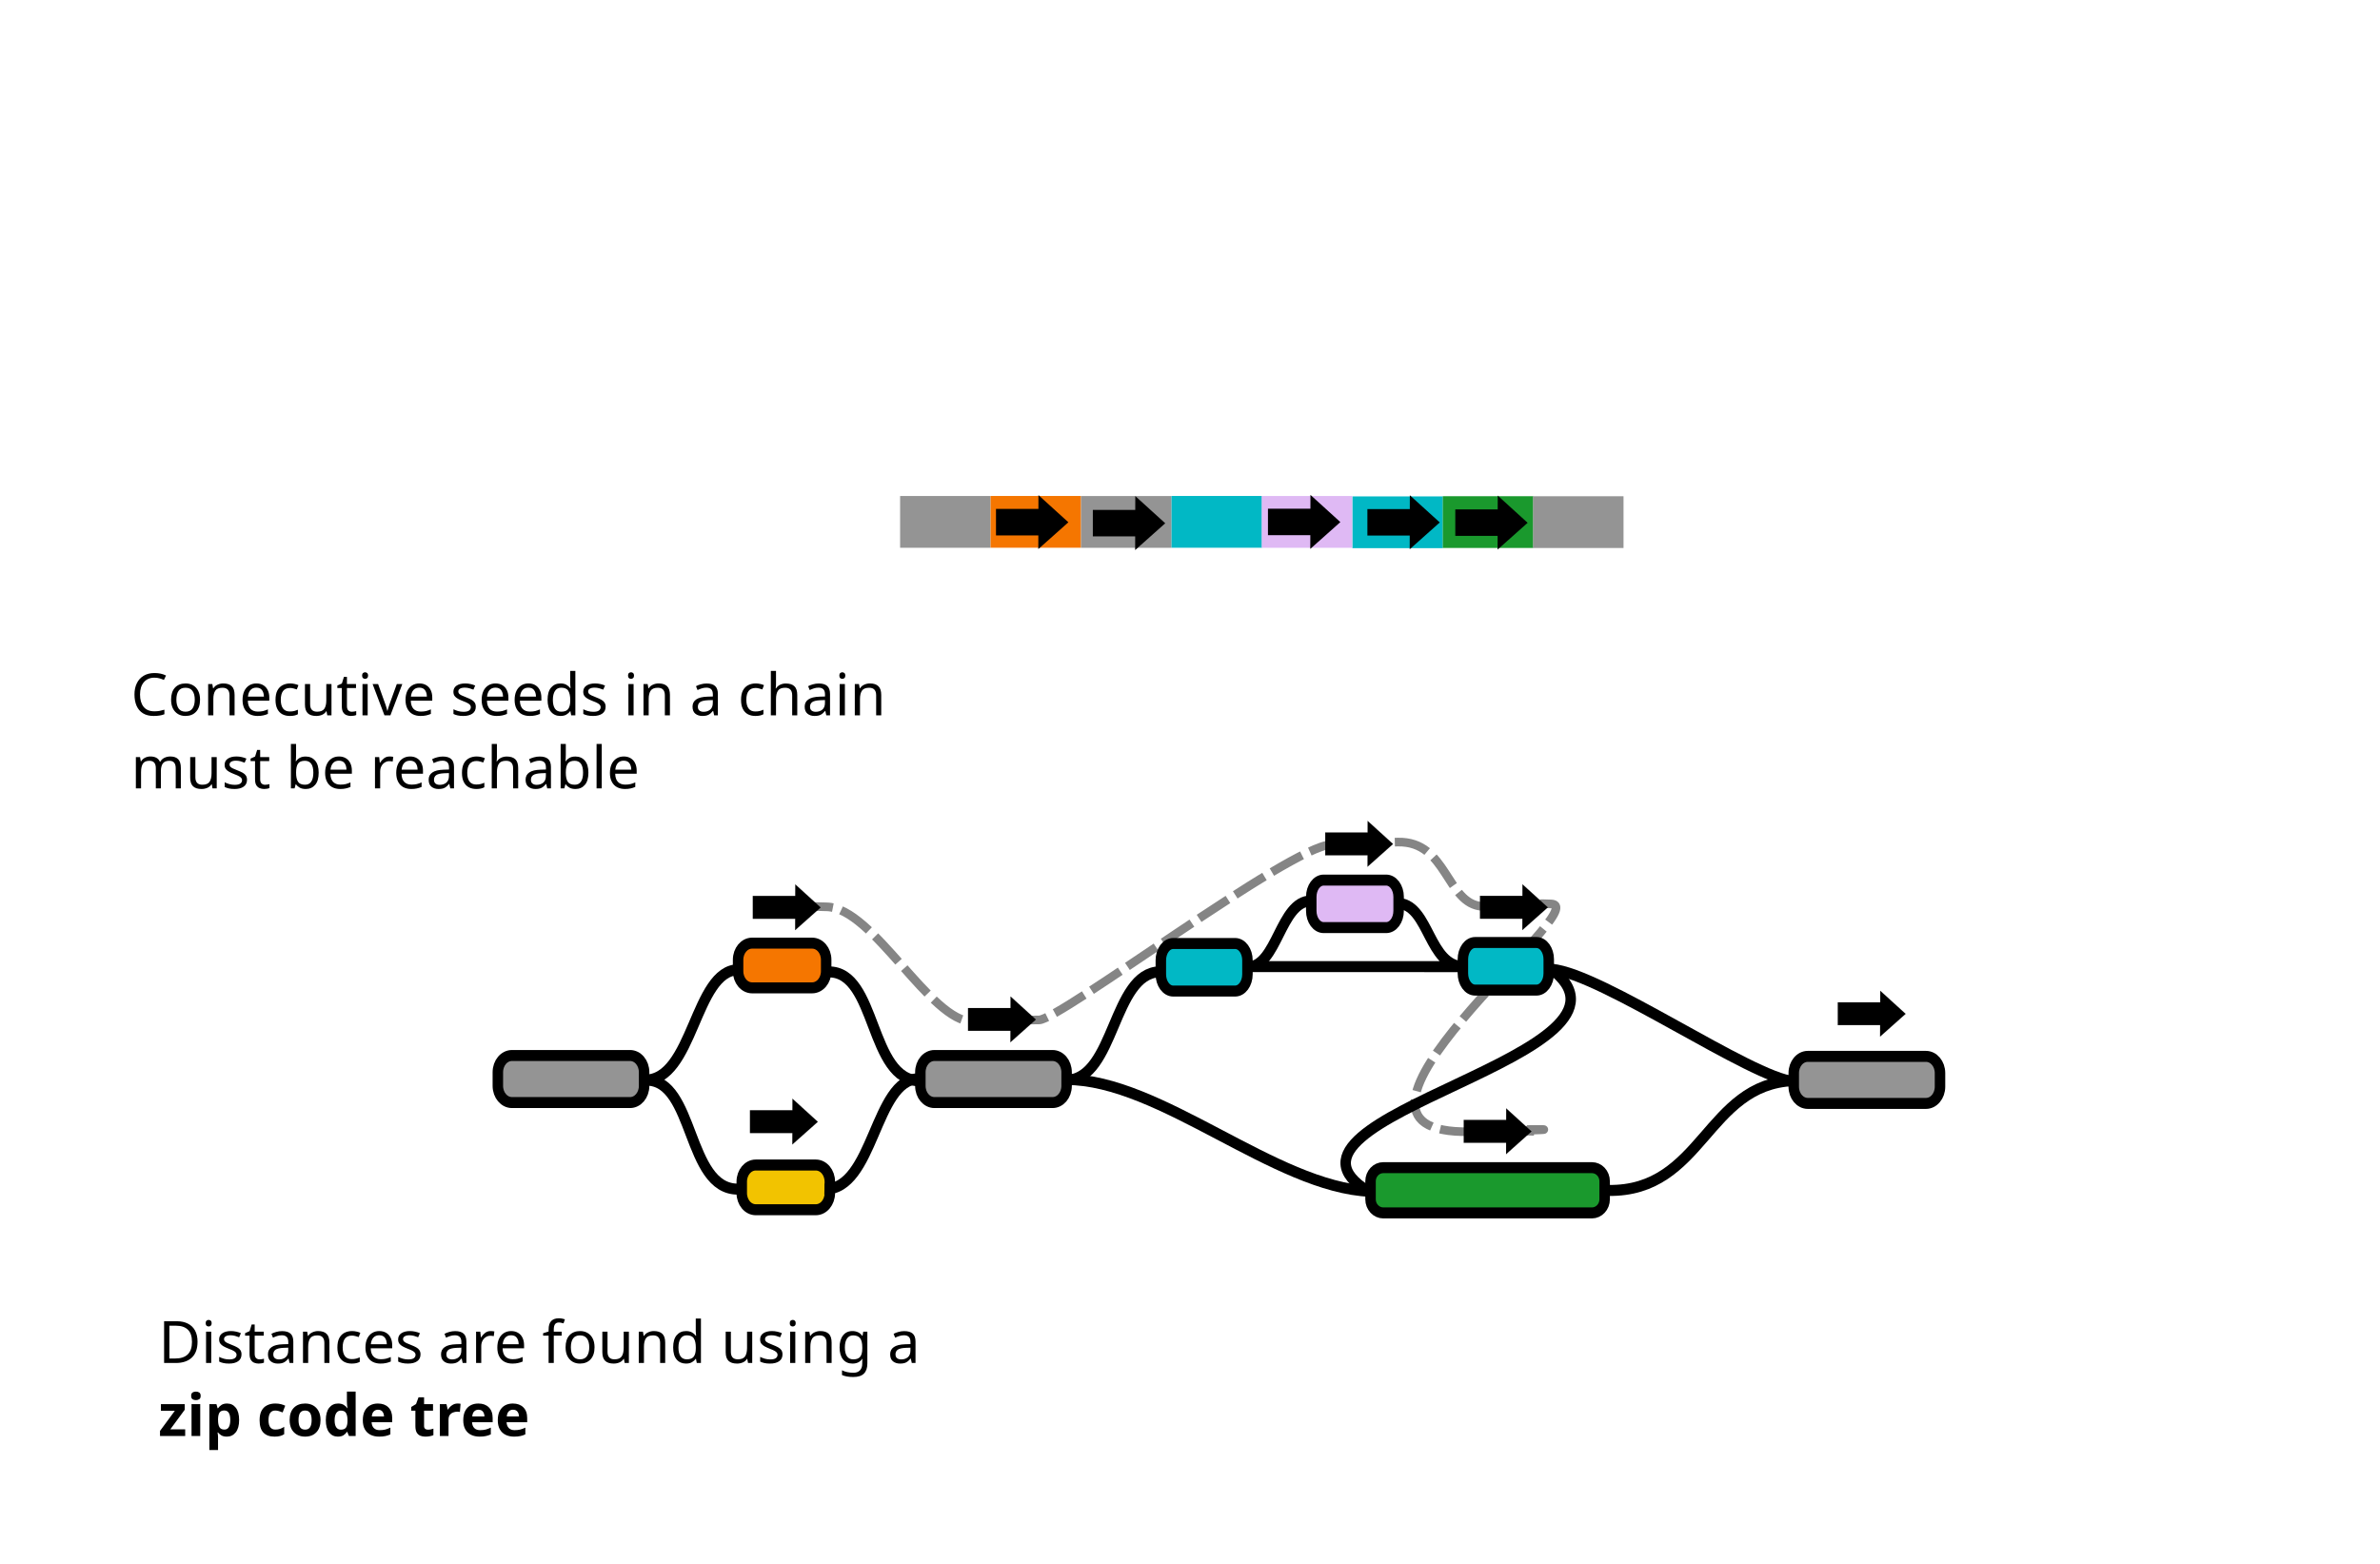
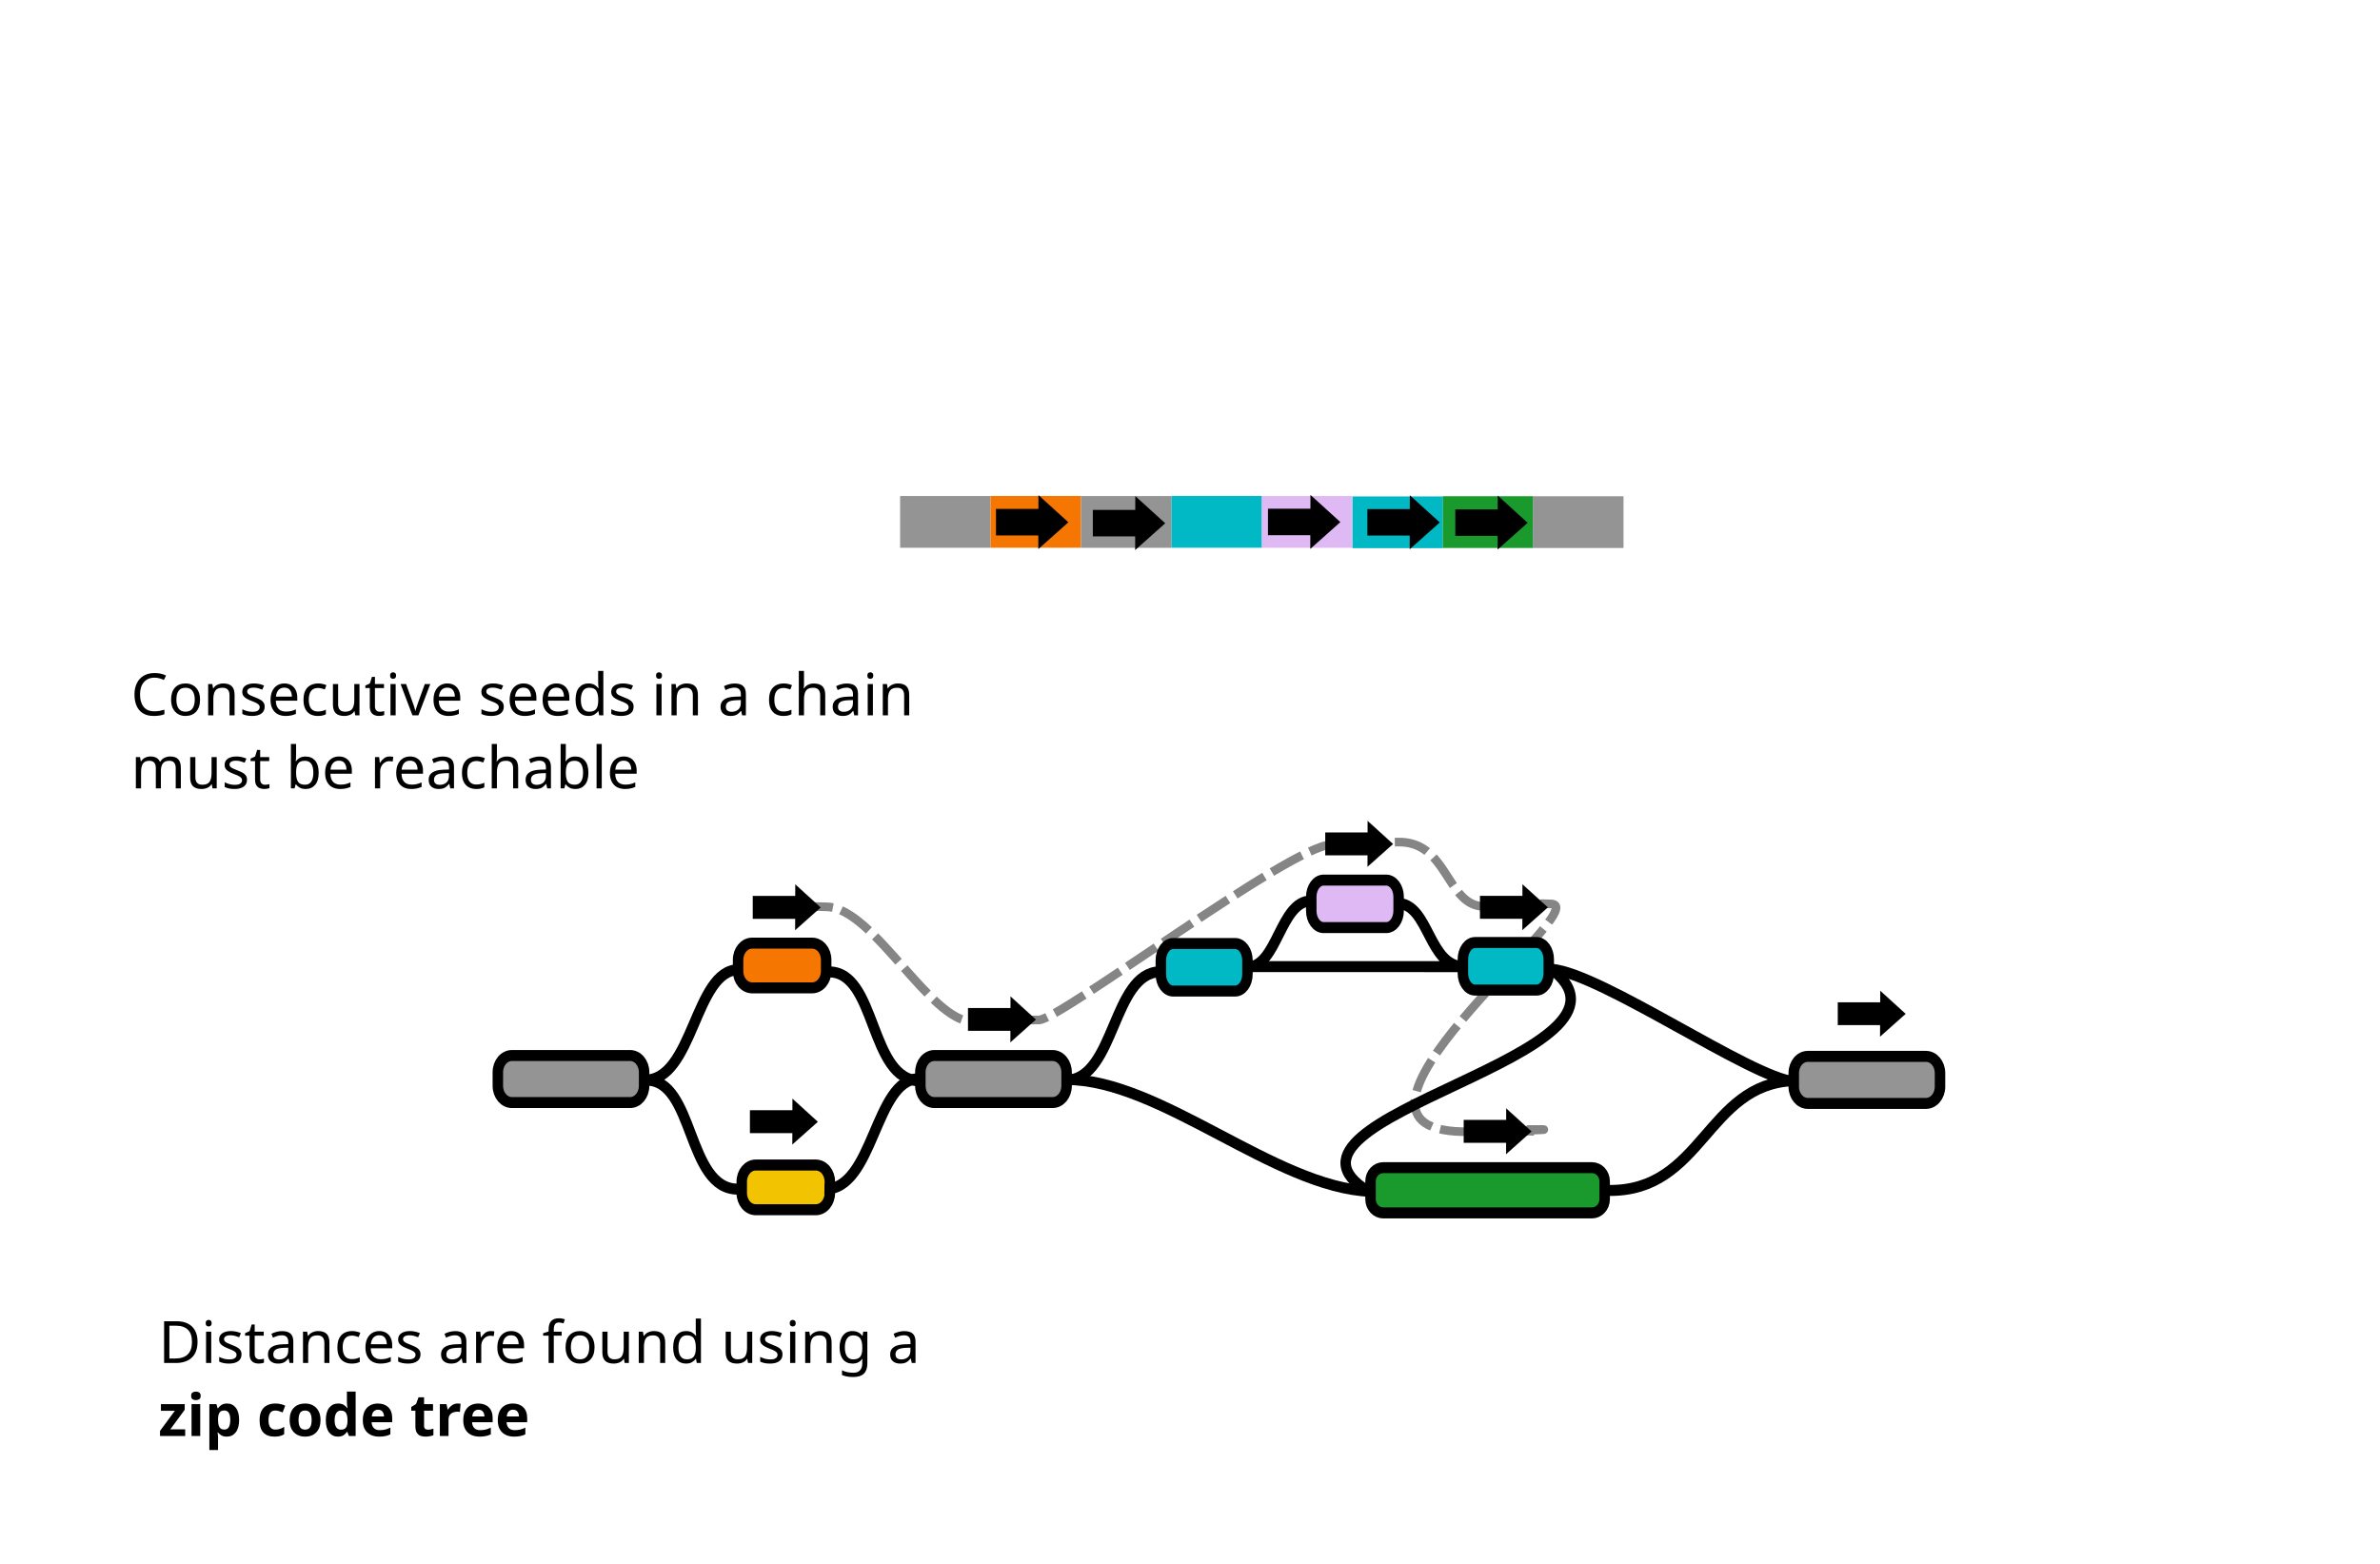
<svg xmlns="http://www.w3.org/2000/svg" width="689.631mm" height="453.047mm" viewBox="0 0 689.631 453.047" version="1.1" id="svg5" xml:space="preserve">
  <defs id="defs2" />
  <g id="layer1" transform="translate(-123.0018,-1393.002)">
    <path style="fill:none;stroke:#858585;stroke-width:2.5;stroke-dasharray:10, 2.5;stroke-dashoffset:0;stroke-opacity:1" d="m 341.89,1654.6 c 0,0 7.088,0.941 20.633,1.187 13.546,0.246 30.018,33.459 42.373,33.257 12.355,-0.203 13.111,-0.482 19.186,-0.482 6.075,0 72.475,-50.273 84.598,-50.796 12.123,-0.523 4.942,-0.428 19.358,-0.744 14.416,-0.316 13.965,17.928 24.499,18.643 10.534,0.715 6.596,-1.242 19.945,-0.713 13.349,0.529 -74.362,67.051 -23.486,65.993 50.877,-1.058 -8.919,-0.62 19.151,-0.097" id="path34341-2" />
    <g id="g40331-5" transform="translate(847.6924,881.337)">
      <path d="m -463.875,655.401 h 26.215 v 14.999 h -26.215 z" style="fill:#949494;fill-opacity:1;fill-rule:evenodd;stroke:none;stroke-width:2.385" id="path1049-3-0" />
      <path d="m -437.653,655.392 h 26.206 v 14.999 h -26.206 z" style="fill:#f57600;fill-opacity:1;fill-rule:evenodd;stroke:none;stroke-width:2.385" id="path1051-6-2" />
      <path d="m -411.438,655.411 h 26.215 v 14.999 h -26.215 z" style="fill:#949494;fill-opacity:1;fill-rule:evenodd;stroke:none;stroke-width:2.385" id="path1053-1-9" />
      <path d="m -385.223,655.392 h 26.206 v 14.999 h -26.206 z" style="fill:#01b8c5;fill-opacity:1;fill-rule:evenodd;stroke:none;stroke-width:2.385" id="path1055-2-4" />
      <path d="m -332.83,655.516 h 26.215 v 14.999 h -26.215 z" style="fill:#01b8c5;fill-opacity:1;fill-rule:evenodd;stroke:none;stroke-width:2.385" id="path1057-9-3" />
      <path d="m -359.089,655.401 h 26.215 v 15.009 h -26.215 z" style="fill:#dfb9f4;fill-opacity:1;fill-rule:evenodd;stroke:none;stroke-width:2.385" id="path1059-3-5" />
      <path d="m -306.624,655.46 h 26.215 v 14.999 h -26.215 z" style="fill:#1a992d;fill-opacity:1;fill-rule:evenodd;stroke:none;stroke-width:2.385" id="path1061-1-1" />
      <path d="m -280.464,655.47 h 26.206 v 14.999 h -26.206 z" style="fill:#949494;fill-opacity:1;fill-rule:evenodd;stroke:none;stroke-width:2.385" id="path1063-9-7" />
    </g>
    <g id="g69178">
      <g id="g977-8-1-6-2-9" transform="matrix(2.32858,0,0,2.442497,-496.2862,969.2929)">
        <path d="m 359.543,285.371 h 7.465 c 0.969,0 1.75,0.883 1.75,1.981 v 1.343 c 0,1.098 -0.781,1.981 -1.75,1.981 h -7.465 c -0.969,0 -1.746,-0.883 -1.746,-1.981 v -1.343 c 0,-1.098 0.777,-1.981 1.746,-1.981 z" style="fill:#f57600;fill-opacity:1;fill-rule:nonzero;stroke:#000000;stroke-width:1.304;stroke-linecap:butt;stroke-linejoin:miter;stroke-miterlimit:4;stroke-dasharray:none;stroke-opacity:1" id="path979-5-8-5-5-6" />
      </g>
      <g id="g981-0-3-4-4-9" transform="matrix(2.32858,0,0,2.442497,-496.2862,969.2929)">
        <path d="m 411.941,285.414 h 7.704 c 0.851,0 1.535,0.891 1.535,1.992 v 1.657 c 0,1.101 -0.684,1.992 -1.535,1.992 h -7.704 c -0.851,0 -1.539,-0.891 -1.539,-1.992 v -1.657 c 0,-1.101 0.688,-1.992 1.539,-1.992 z" style="fill:#01b8c5;fill-opacity:1;fill-rule:nonzero;stroke:#000000;stroke-width:1.304;stroke-linecap:butt;stroke-linejoin:miter;stroke-miterlimit:4;stroke-dasharray:none;stroke-opacity:1" id="path983-9-4-2-0-3" />
      </g>
      <g id="g985-6-2-2-5-3" transform="matrix(2.32858,0,0,2.442497,-496.2862,969.2929)">
        <path d="m 430.668,277.891 h 7.773 c 0.86,0 1.551,0.886 1.551,1.992 v 1.652 c 0,1.106 -0.691,1.992 -1.551,1.992 h -7.773 c -0.859,0 -1.547,-0.886 -1.547,-1.992 v -1.652 c 0,-1.106 0.688,-1.992 1.547,-1.992 z" style="fill:#dfb9f4;fill-opacity:1;fill-rule:nonzero;stroke:#000000;stroke-width:1.304;stroke-linecap:butt;stroke-linejoin:miter;stroke-miterlimit:4;stroke-dasharray:none;stroke-opacity:1" id="path987-3-2-1-9-8" />
      </g>
      <g id="g989-8-4-7-4-0" transform="matrix(2.32858,0,0,2.442497,-496.2862,969.2929)">
        <path d="m 449.512,285.297 h 7.636 c 0.844,0 1.524,0.891 1.524,1.996 v 1.652 c 0,1.106 -0.68,1.996 -1.524,1.996 h -7.636 c -0.844,0 -1.524,-0.89 -1.524,-1.996 v -1.652 c 0,-1.105 0.68,-1.996 1.524,-1.996 z" style="fill:#01b8c5;fill-opacity:1;fill-rule:nonzero;stroke:#000000;stroke-width:1.304;stroke-linecap:butt;stroke-linejoin:miter;stroke-miterlimit:4;stroke-dasharray:none;stroke-opacity:1" id="path991-5-51-2-6-5" />
      </g>
      <g id="g993-6-7-4-9-6" transform="matrix(2.32858,0,0,2.442497,-496.2862,969.2929)">
        <path d="m 438.086,312.008 h 25.953 c 0.879,0 1.59,0.719 1.59,1.617 v 2.137 c 0,0.894 -0.711,1.617 -1.59,1.617 h -25.953 c -0.879,0 -1.59,-0.723 -1.59,-1.617 v -2.137 c 0,-0.898 0.711,-1.617 1.59,-1.617 z" style="fill:#1a992d;fill-opacity:1;fill-rule:nonzero;stroke:#000000;stroke-width:1.304;stroke-linecap:butt;stroke-linejoin:miter;stroke-miterlimit:4;stroke-dasharray:none;stroke-opacity:1" id="path995-1-5-1-2-6" />
      </g>
      <g id="g997-1-7-6-2-4" transform="matrix(2.32858,0,0,2.442497,-496.2862,969.2929)">
        <path d="m 329.652,298.703 h 14.7 c 0.968,0 1.75,0.883 1.75,1.981 v 1.621 c 0,1.097 -0.782,1.98 -1.75,1.98 h -14.7 c -0.968,0 -1.75,-0.883 -1.75,-1.98 v -1.621 c 0,-1.098 0.782,-1.981 1.75,-1.981 z" style="fill:#949494;fill-opacity:1;fill-rule:nonzero;stroke:#000000;stroke-width:1.304;stroke-linecap:butt;stroke-linejoin:miter;stroke-miterlimit:4;stroke-dasharray:none;stroke-opacity:1" id="path999-5-1-5-4-0" />
      </g>
      <g id="g1001-9-6-7-7-0" transform="matrix(2.32858,0,0,2.442497,-496.2862,969.2929)">
        <path d="m 382.227,298.703 h 14.699 c 0.969,0 1.75,0.883 1.75,1.981 v 1.621 c 0,1.097 -0.781,1.98 -1.75,1.98 h -14.699 c -0.969,0 -1.75,-0.883 -1.75,-1.98 v -1.621 c 0,-1.098 0.781,-1.981 1.75,-1.981 z" style="fill:#949494;fill-opacity:1;fill-rule:nonzero;stroke:#000000;stroke-width:1.304;stroke-linecap:butt;stroke-linejoin:miter;stroke-miterlimit:4;stroke-dasharray:none;stroke-opacity:1" id="path1003-8-9-8-7-4" />
      </g>
      <g id="g1005-4-8-5-5-6" transform="matrix(2.32858,0,0,2.442497,-496.2862,969.2929)">
        <path d="m 490.91,298.805 h 14.699 c 0.969,0 1.75,0.883 1.75,1.98 v 1.617 c 0,1.102 -0.781,1.985 -1.75,1.985 H 490.91 c -0.969,0 -1.75,-0.883 -1.75,-1.985 v -1.617 c 0,-1.097 0.781,-1.98 1.75,-1.98 z" style="fill:#949494;fill-opacity:1;fill-rule:nonzero;stroke:#000000;stroke-width:1.304;stroke-linecap:butt;stroke-linejoin:miter;stroke-miterlimit:4;stroke-dasharray:none;stroke-opacity:1" id="path1007-8-1-9-4-2" />
      </g>
      <g id="g1009-1-3-2-8-6" transform="matrix(2.32858,0,0,2.442497,-496.2862,969.2929)">
        <path d="m 346.117,301.617 c 6.121,0.156 6.258,-13.094 11.727,-13.086" style="fill:none;stroke:#000000;stroke-width:1.304;stroke-linecap:butt;stroke-linejoin:miter;stroke-miterlimit:4;stroke-dasharray:none;stroke-opacity:1" id="path1011-0-33-7-1-7" />
      </g>
      <g id="g1013-3-7-3-2-5" transform="matrix(2.32858,0,0,2.442497,-496.2862,969.2929)">
        <path d="m 369.055,288.785 c 6.047,-0.086 5.023,12.942 11.41,12.926" style="fill:none;stroke:#000000;stroke-width:1.304;stroke-linecap:butt;stroke-linejoin:miter;stroke-miterlimit:4;stroke-dasharray:none;stroke-opacity:1" id="path1015-0-9-6-8-6" />
      </g>
      <g id="g1021-4-8-4-9-9" transform="matrix(2.32858,0,0,2.442497,-496.2862,969.2929)">
        <path d="m 398.703,301.645 c 5.985,-0.215 5.699,-12.715 11.555,-12.875" style="fill:none;stroke:#000000;stroke-width:1.304;stroke-linecap:butt;stroke-linejoin:miter;stroke-miterlimit:4;stroke-dasharray:none;stroke-opacity:1" id="path1023-4-6-7-3-8" />
      </g>
      <g id="g1025-4-7-9-6-7" transform="matrix(2.32858,0,0,2.442497,-496.2862,969.2929)">
        <path d="m 421.156,288.152 26.922,0.008 c -4.316,-0.031 -4.277,-7.144 -7.996,-7.504" style="fill:none;stroke:#000000;stroke-width:1.304;stroke-linecap:butt;stroke-linejoin:miter;stroke-miterlimit:4;stroke-dasharray:none;stroke-opacity:1" id="path1027-4-0-7-8-2" />
      </g>
      <g id="g1029-7-4-2-0-8" transform="matrix(2.32858,0,0,2.442497,-496.2862,969.2929)">
        <path d="m 429.059,280.367 c -3.793,0.024 -4.196,7.871 -7.852,7.828" style="fill:none;stroke:#000000;stroke-width:1.304;stroke-linecap:butt;stroke-linejoin:miter;stroke-miterlimit:4;stroke-dasharray:none;stroke-opacity:1" id="path1031-6-8-2-2-2" />
      </g>
      <g id="g1033-3-48-1-1-9" transform="matrix(2.32858,0,0,2.442497,-496.2862,969.2929)">
        <path d="m 458.734,288.234 c 14.875,10.379 -37.89,17.688 -22.48,26.621" style="fill:none;stroke:#000000;stroke-width:1.304;stroke-linecap:butt;stroke-linejoin:miter;stroke-miterlimit:4;stroke-dasharray:none;stroke-opacity:1" id="path1035-1-16-6-0-9" />
      </g>
      <g id="g1037-7-8-3-5-6" transform="matrix(2.32858,0,0,2.442497,-496.2862,969.2929)">
        <path d="m 459.047,288.473 c 6.223,0.511 24.855,12.894 30.137,13.324" style="fill:none;stroke:#000000;stroke-width:1.304;stroke-linecap:butt;stroke-linejoin:miter;stroke-miterlimit:4;stroke-dasharray:none;stroke-opacity:1" id="path1039-5-5-0-1-0" />
      </g>
      <g id="g1041-9-2-2-1-2" transform="matrix(2.32858,0,0,2.442497,-496.2862,969.2929)">
        <path d="m 466.094,314.711 c 11.75,0.164 12.176,-12.609 23.054,-13.031" style="fill:none;stroke:#000000;stroke-width:1.304;stroke-linecap:butt;stroke-linejoin:miter;stroke-miterlimit:4;stroke-dasharray:none;stroke-opacity:1" id="path1043-6-1-1-0-7" />
      </g>
      <g id="g1045-2-9-5-8-6" transform="matrix(2.32858,0,0,2.442497,-496.2862,969.2929)">
        <path d="m 436.449,314.816 c -11.875,-0.476 -26.09,-13.281 -37.804,-13.265" style="fill:none;stroke:#000000;stroke-width:1.304;stroke-linecap:butt;stroke-linejoin:miter;stroke-miterlimit:4;stroke-dasharray:none;stroke-opacity:1" id="path1047-1-9-6-5-1" />
      </g>
      <g id="g977-3-1-6-7-6-5-0-3" transform="matrix(2.32858,0,0,2.442497,-495.226,1033.591)" style="fill:#f2c300;fill-opacity:1">
        <path d="m 359.543,285.371 h 7.465 c 0.969,0 1.75,0.883 1.75,1.981 v 1.343 c 0,1.098 -0.781,1.981 -1.75,1.981 h -7.465 c -0.969,0 -1.746,-0.883 -1.746,-1.981 v -1.343 c 0,-1.098 0.777,-1.981 1.746,-1.981 z" style="fill:#f2c300;fill-opacity:1;fill-rule:nonzero;stroke:#000000;stroke-width:1.304;stroke-linecap:butt;stroke-linejoin:miter;stroke-miterlimit:4;stroke-dasharray:none;stroke-opacity:1" id="path979-6-0-7-8-0-0-6-2" />
      </g>
      <g id="g1009-0-1-3-5-64-0-4-1" transform="matrix(2.32858,0,0,2.442497,-444.0632,1000.884)">
        <path d="m 346.117,301.617 c 6.121,0.156 6.258,-13.094 11.727,-13.086" style="fill:none;stroke:#000000;stroke-width:1.304;stroke-linecap:butt;stroke-linejoin:miter;stroke-miterlimit:4;stroke-dasharray:none;stroke-opacity:1" id="path1011-6-5-6-7-9-3-6-5" />
      </g>
      <g id="g1013-2-9-5-4-9-4-2-9" transform="matrix(2.32858,0,0,2.442497,-549.1387,1000.665)">
        <path d="m 369.055,288.785 c 6.047,-0.086 5.023,12.942 11.41,12.926" style="fill:none;stroke:#000000;stroke-width:1.304;stroke-linecap:butt;stroke-linejoin:miter;stroke-miterlimit:4;stroke-dasharray:none;stroke-opacity:1" id="path1015-6-7-6-1-0-6-5-9" />
      </g>
    </g>
    <path d="m 519.304,1630.921 -0.009,3.332 h -12.288 v 6.592 h 12.269 l -0.009,3.3 7.368,-6.563 z" style="fill:#000000;fill-opacity:1;fill-rule:evenodd;stroke:#000000;stroke-width:0.037;stroke-linecap:butt;stroke-linejoin:miter;stroke-miterlimit:4;stroke-dasharray:none;stroke-opacity:1" id="path1115-7-9" />
    <path d="m 667.831,1680.136 -0.009,3.339 h -12.29 v 6.592 h 12.272 l -0.009,3.302 7.368,-6.563 z" style="fill:#000000;fill-opacity:1;fill-rule:evenodd;stroke:#000000;stroke-width:0.037;stroke-linecap:butt;stroke-linejoin:miter;stroke-miterlimit:4;stroke-dasharray:none;stroke-opacity:1" id="path1119-5-2-7" />
    <path d="m 424.439,1537.69 -0.007,3.332 h -12.29 v 6.592 h 12.272 l -0.009,3.3 7.368,-6.563 z" style="fill:#000000;fill-opacity:1;fill-rule:evenodd;stroke:#000000;stroke-width:1.079;stroke-linecap:butt;stroke-linejoin:miter;stroke-miterlimit:4;stroke-dasharray:none;stroke-opacity:1" id="path1067-7-5" />
    <path d="m 452.501,1537.976 -0.009,3.332 h -12.288 v 6.592 h 12.272 l -0.009,3.302 7.368,-6.565 z" style="fill:#000000;fill-opacity:1;fill-rule:evenodd;stroke:#000000;stroke-width:1.079;stroke-linecap:butt;stroke-linejoin:miter;stroke-miterlimit:4;stroke-dasharray:none;stroke-opacity:1" id="path1071-4-6" />
    <path d="m 503.257,1537.634 -0.009,3.329 h -12.298 v 6.592 h 12.279 l -0.016,3.302 7.368,-6.565 z" style="fill:#000000;fill-opacity:1;fill-rule:evenodd;stroke:#000000;stroke-width:1.079;stroke-linecap:butt;stroke-linejoin:miter;stroke-miterlimit:4;stroke-dasharray:none;stroke-opacity:1" id="path1075-0-4" />
    <path d="m 532.055,1537.739 -0.009,3.329 H 519.758 v 6.592 h 12.272 l -0.009,3.302 7.368,-6.566 z" style="fill:#000000;fill-opacity:1;fill-rule:evenodd;stroke:#000000;stroke-width:1.079;stroke-linecap:butt;stroke-linejoin:miter;stroke-miterlimit:4;stroke-dasharray:none;stroke-opacity:1" id="path1079-6-6" />
    <path d="m 557.525,1537.834 -0.009,3.329 h -12.288 v 6.592 h 12.269 l -0.009,3.302 7.358,-6.556 z" style="fill:#000000;fill-opacity:1;fill-rule:evenodd;stroke:#000000;stroke-width:1.079;stroke-linecap:butt;stroke-linejoin:miter;stroke-miterlimit:4;stroke-dasharray:none;stroke-opacity:1" id="path1083-0-3" />
    <path d="m 353.455,1649.308 -0.016,3.329 H 341.149 v 6.602 h 12.272 l -0.009,3.292 7.368,-6.556 z" style="fill:#000000;fill-opacity:1;fill-rule:evenodd;stroke:#000000;stroke-width:0.037;stroke-linecap:butt;stroke-linejoin:miter;stroke-miterlimit:4;stroke-dasharray:none;stroke-opacity:1" id="path1107-5-7" />
    <path d="m 352.638,1711.414 -0.016,3.329 h -12.29 v 6.602 h 12.272 l -0.009,3.292 7.368,-6.556 z" style="fill:#000000;fill-opacity:1;fill-rule:evenodd;stroke:#000000;stroke-width:0.037;stroke-linecap:butt;stroke-linejoin:miter;stroke-miterlimit:4;stroke-dasharray:none;stroke-opacity:1" id="path1107-5-8-9" />
    <path d="m 415.829,1681.795 -0.009,3.329 h -12.3 v 6.592 h 12.281 l -0.019,3.302 7.368,-6.565 z" style="fill:#000000;fill-opacity:1;fill-rule:evenodd;stroke:#000000;stroke-width:0.037;stroke-linecap:butt;stroke-linejoin:miter;stroke-miterlimit:4;stroke-dasharray:none;stroke-opacity:1" id="path1111-9-7" />
    <path d="m 564.157,1649.279 -0.009,3.339 h -12.29 v 6.592 h 12.272 l -0.009,3.302 7.368,-6.563 z" style="fill:#000000;fill-opacity:1;fill-rule:evenodd;stroke:#000000;stroke-width:0.037;stroke-linecap:butt;stroke-linejoin:miter;stroke-miterlimit:4;stroke-dasharray:none;stroke-opacity:1" id="path1119-5-4" />
    <path d="m 559.444,1714.215 -0.009,3.339 h -12.288 v 6.592 h 12.272 l -0.009,3.302 7.358,-6.565 z" style="fill:#000000;fill-opacity:1;fill-rule:evenodd;stroke:#000000;stroke-width:0.037;stroke-linecap:butt;stroke-linejoin:miter;stroke-miterlimit:4;stroke-dasharray:none;stroke-opacity:1" id="path1123-5-9" />
    <g id="g728" transform="translate(-178.017,-364.1061)">
      <text xml:space="preserve" style="font-style:normal;font-variant:normal;font-weight:normal;font-stretch:normal;font-size:16.933px;font-family:sans-serif;-inkscape-font-specification:'sans-serif, Normal';font-variant-ligatures:normal;font-variant-caps:normal;font-variant-numeric:normal;font-variant-east-asian:normal;fill:#000000;stroke-width:1.4;stroke-dasharray:none" x="338.954" y="1964.408" id="text250-67-3-0-2">
-         <tspan style="font-style:normal;font-variant:normal;font-weight:normal;font-stretch:normal;font-size:16.933px;font-family:sans-serif;-inkscape-font-specification:'sans-serif, Normal';font-variant-ligatures:normal;font-variant-caps:normal;font-variant-numeric:normal;font-variant-east-asian:normal;stroke-width:1.4;stroke-dasharray:none" x="338.954" y="1964.408" id="tspan347">Conecutive seeds in a chain </tspan>
+         <tspan style="font-style:normal;font-variant:normal;font-weight:normal;font-stretch:normal;font-size:16.933px;font-family:sans-serif;-inkscape-font-specification:'sans-serif, Normal';font-variant-ligatures:normal;font-variant-caps:normal;font-variant-numeric:normal;font-variant-east-asian:normal;stroke-width:1.4;stroke-dasharray:none" x="338.954" y="1964.408" id="tspan347">Consecutive seeds in a chain </tspan>
        <tspan style="font-style:normal;font-variant:normal;font-weight:normal;font-stretch:normal;font-size:16.933px;font-family:sans-serif;-inkscape-font-specification:'sans-serif, Normal';font-variant-ligatures:normal;font-variant-caps:normal;font-variant-numeric:normal;font-variant-east-asian:normal;stroke-width:1.4;stroke-dasharray:none" x="338.954" y="1985.574" id="tspan555">must be reachable</tspan>
      </text>
      <text xml:space="preserve" style="font-style:normal;font-variant:normal;font-weight:normal;font-stretch:normal;font-size:16.933px;font-family:sans-serif;-inkscape-font-specification:'sans-serif, Normal';font-variant-ligatures:normal;font-variant-caps:normal;font-variant-numeric:normal;font-variant-east-asian:normal;fill:#000000;stroke-width:1.4;stroke-dasharray:none" x="346.93" y="2152.081" id="text250-67-3-0-2-3">
        <tspan style="font-style:normal;font-variant:normal;font-weight:normal;font-stretch:normal;font-size:16.933px;font-family:sans-serif;-inkscape-font-specification:'sans-serif, Normal';font-variant-ligatures:normal;font-variant-caps:normal;font-variant-numeric:normal;font-variant-east-asian:normal;stroke-width:1.4;stroke-dasharray:none" x="346.93" y="2152.081" id="tspan347-7">Distances are found using a</tspan>
        <tspan style="font-style:normal;font-variant:normal;font-weight:bold;font-stretch:normal;font-size:16.933px;font-family:sans-serif;-inkscape-font-specification:'sans-serif, Normal';font-variant-ligatures:normal;font-variant-caps:normal;font-variant-numeric:normal;font-variant-east-asian:normal;stroke-width:1.4;stroke-dasharray:none" x="346.93" y="2173.248" id="tspan461">zip code tree</tspan>
      </text>
    </g>
  </g>
</svg>
